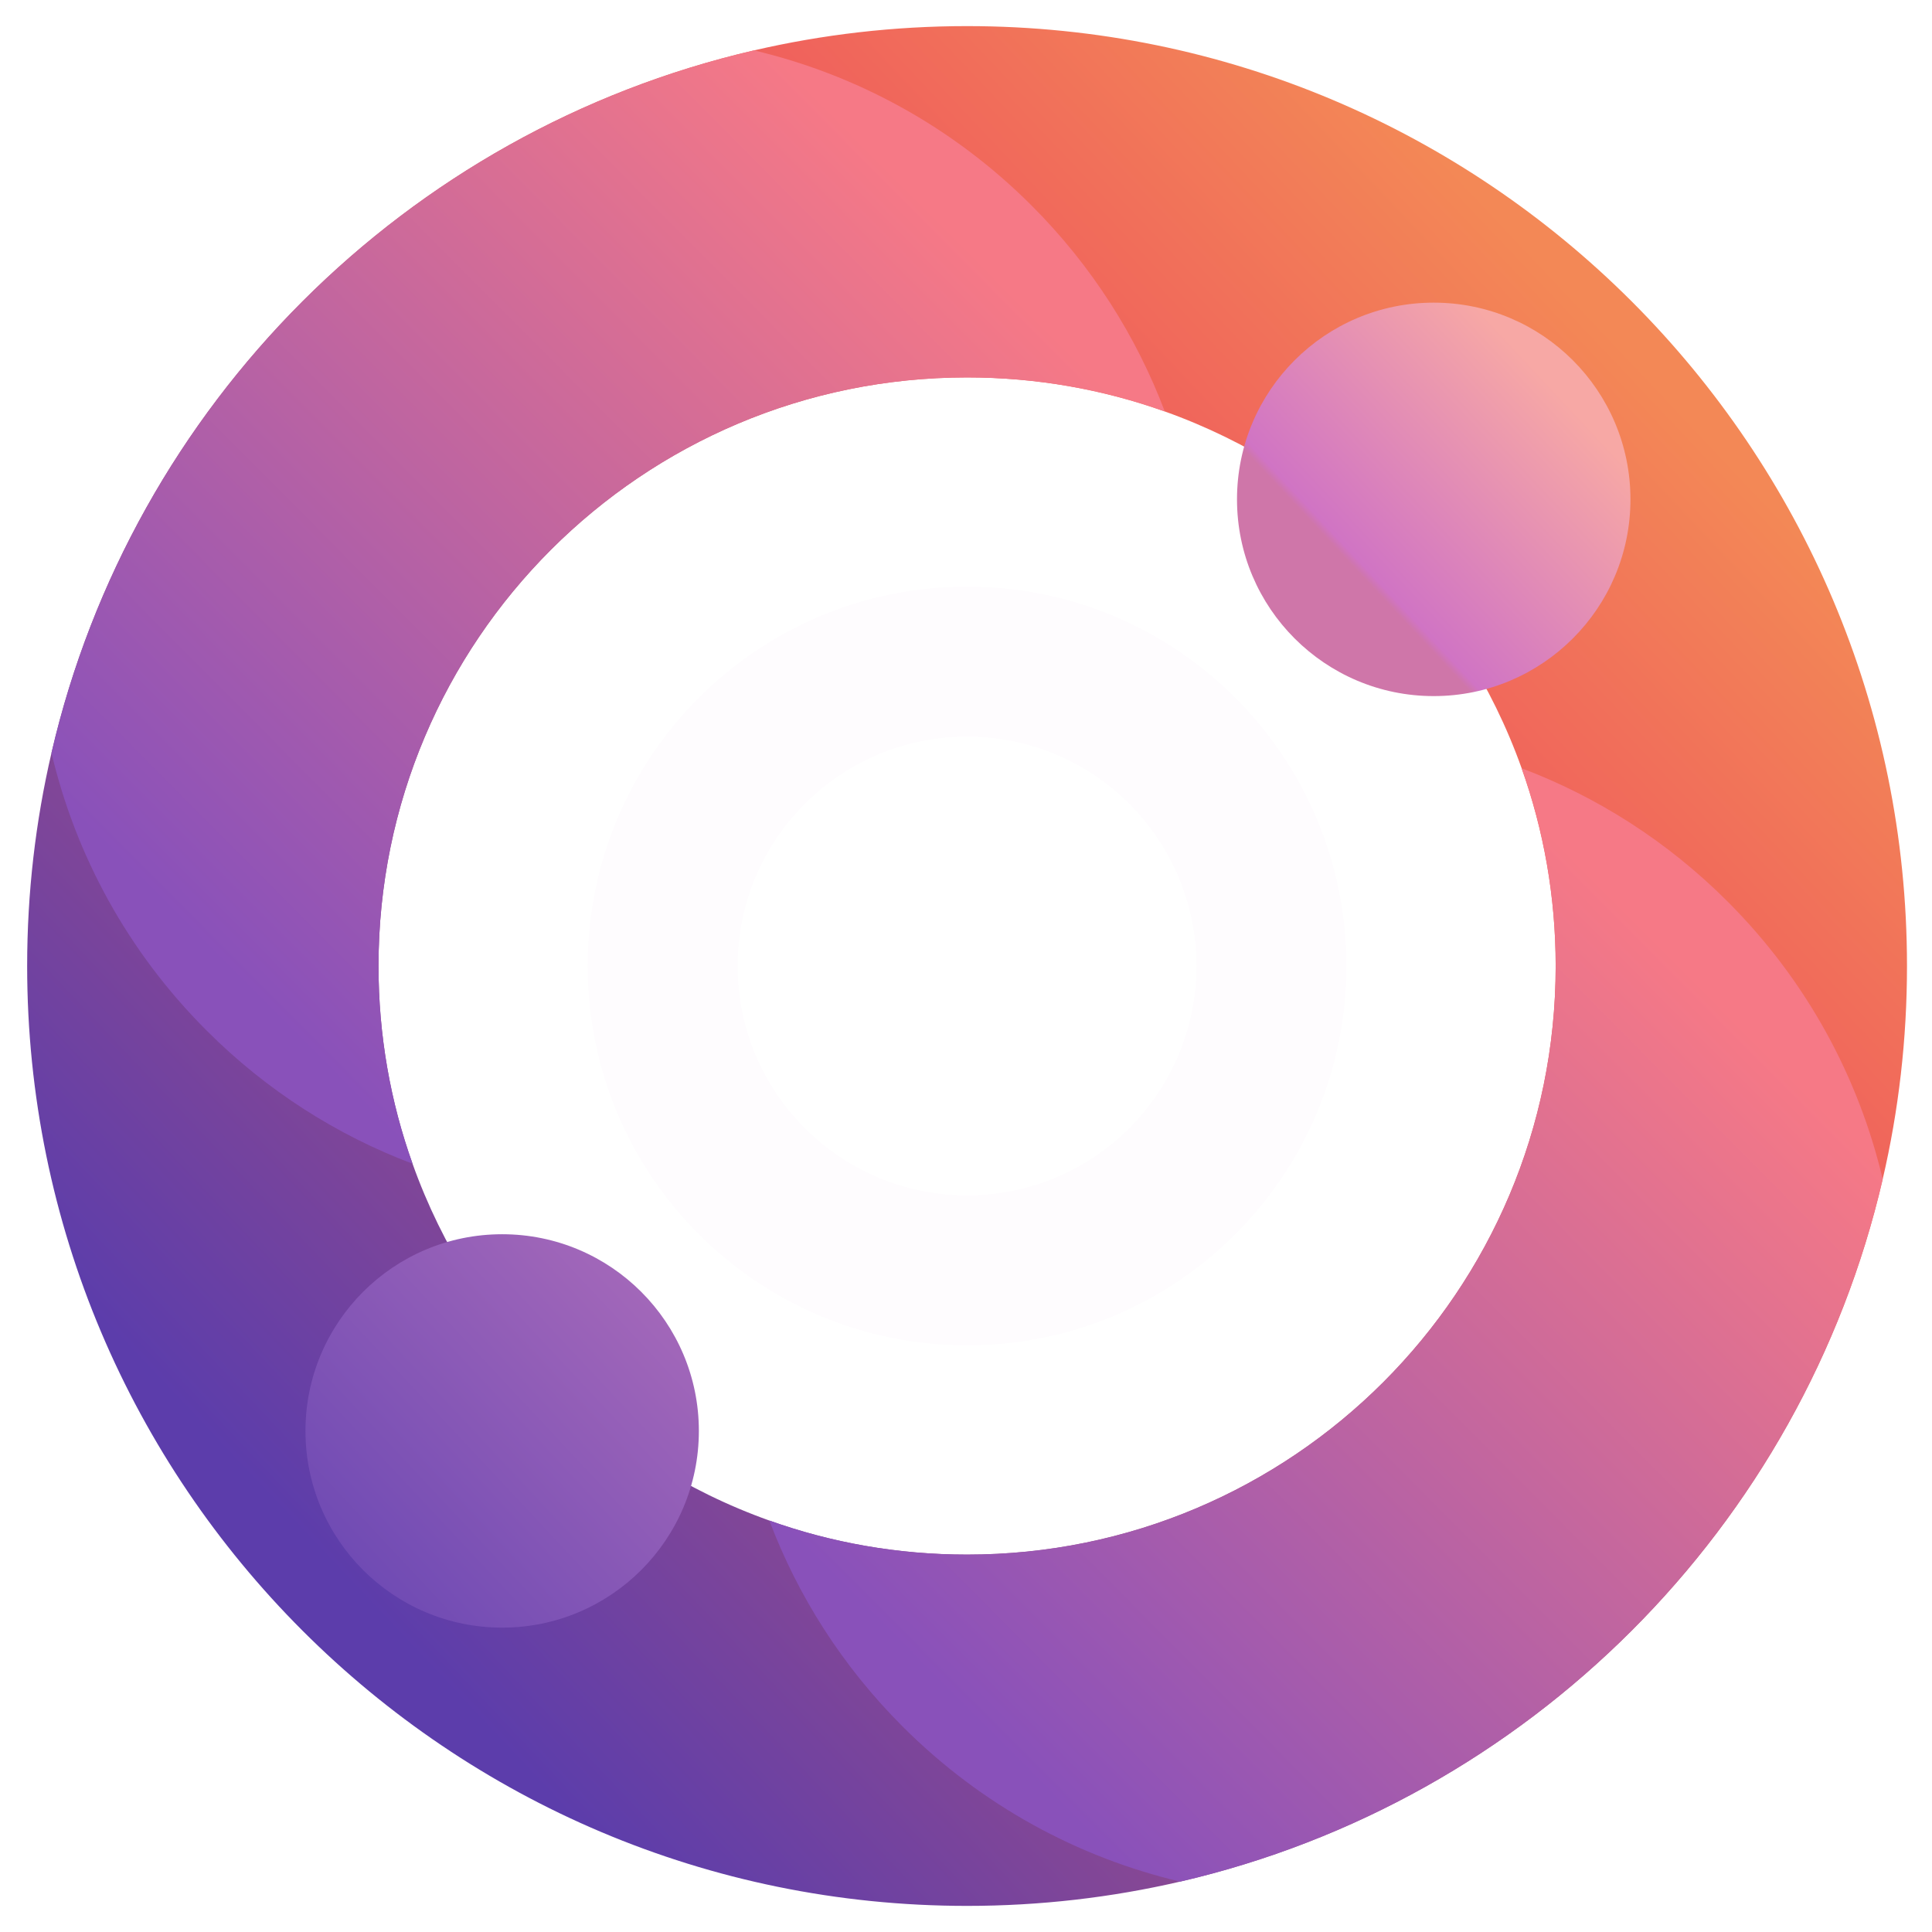
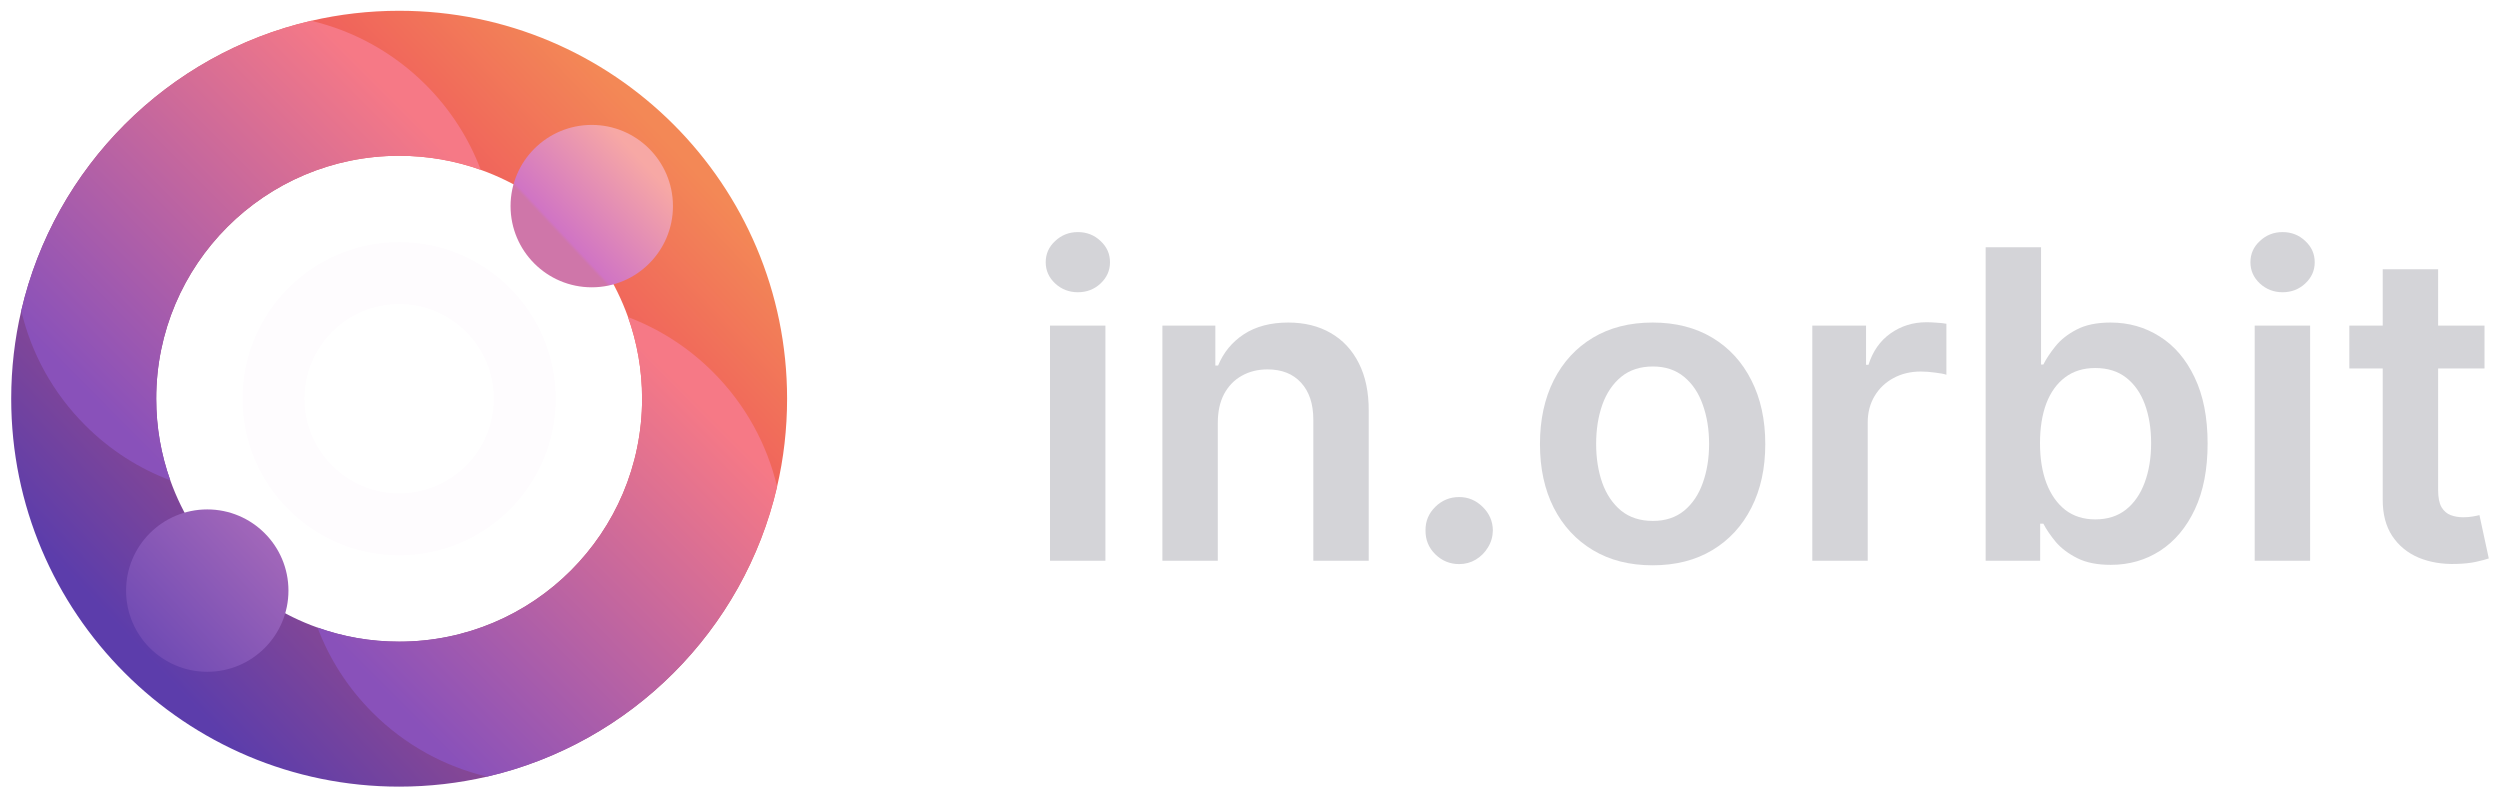
- <svg xmlns="http://www.w3.org/2000/svg" width="37" height="37" viewBox="0 0 37 37" fill="none">
-   <path d="M18.52 0.5C17.117 0.5 15.751 0.661 14.44 0.965C7.775 2.509 2.53 7.755 0.986 14.419C0.681 15.73 0.52 17.096 0.52 18.5C0.52 28.441 8.579 36.5 18.52 36.5C19.924 36.5 21.29 36.339 22.601 36.035C29.265 34.491 34.511 29.246 36.056 22.582C36.361 21.271 36.521 19.904 36.521 18.5C36.521 8.559 28.462 0.5 18.52 0.5ZM18.52 29.772C17.192 29.772 15.917 29.543 14.734 29.12C11.555 27.987 9.034 25.466 7.901 22.287C7.478 21.104 7.249 19.829 7.249 18.5C7.249 12.274 12.295 7.228 18.52 7.228C19.849 7.228 21.123 7.457 22.307 7.88C25.486 9.013 28.007 11.534 29.141 14.713C29.563 15.896 29.793 17.171 29.793 18.5C29.793 24.726 24.746 29.772 18.52 29.772Z" fill="url(#paint0_linear_84_235)" />
+ <svg xmlns="http://www.w3.org/2000/svg" width="116" height="37" viewBox="0 0 116 37" fill="none">
+   <path d="M18.52 0.5C17.117 0.5 15.751 0.661 14.44 0.965C7.775 2.509 2.53 7.755 0.986 14.419C0.681 15.73 0.52 17.096 0.52 18.5C0.52 28.441 8.579 36.5 18.52 36.5C19.924 36.5 21.29 36.339 22.601 36.035C29.265 34.491 34.511 29.246 36.056 22.582C36.361 21.271 36.521 19.904 36.521 18.5C36.521 8.559 28.462 0.5 18.52 0.5ZM18.52 29.772C17.192 29.772 15.917 29.543 14.734 29.12C11.555 27.987 9.034 25.466 7.901 22.287C7.478 21.104 7.249 19.829 7.249 18.5C7.249 12.274 12.295 7.228 18.52 7.228C19.849 7.228 21.123 7.457 22.307 7.88C25.486 9.013 28.007 11.534 29.141 14.713C29.563 15.896 29.793 17.171 29.793 18.5C29.793 24.726 24.746 29.772 18.52 29.772Z" fill="url(#paint0_linear_84_244)" />
  <path d="M18.52 11.235C14.508 11.235 11.255 14.488 11.255 18.5C11.255 22.512 14.508 25.765 18.52 25.765C22.532 25.765 25.785 22.512 25.785 18.5C25.785 14.488 22.533 11.235 18.52 11.235ZM18.52 22.893C16.095 22.893 14.127 20.926 14.127 18.5C14.127 16.074 16.095 14.107 18.52 14.107C20.946 14.107 22.913 16.074 22.913 18.5C22.913 20.926 20.947 22.893 18.52 22.893Z" fill="#FEFCFE" />
-   <path d="M22.307 7.88C21.123 7.457 19.849 7.228 18.52 7.228C12.295 7.228 7.249 12.275 7.249 18.5C7.249 19.829 7.478 21.104 7.901 22.287C6.462 21.744 5.113 20.893 3.956 19.735C2.436 18.216 1.446 16.368 0.986 14.419C2.53 7.755 7.775 2.51 14.44 0.965C16.388 1.426 18.236 2.416 19.755 3.935C20.913 5.093 21.763 6.441 22.307 7.88Z" fill="url(#paint1_linear_84_235)" />
-   <path d="M36.056 22.582C34.511 29.246 29.265 34.491 22.601 36.035C20.654 35.574 18.806 34.584 17.286 33.065C16.128 31.907 15.277 30.558 14.734 29.12C15.917 29.543 17.192 29.773 18.52 29.773C24.746 29.773 29.793 24.726 29.793 18.5C29.793 17.171 29.563 15.896 29.141 14.713C30.579 15.256 31.927 16.107 33.085 17.265C34.605 18.785 35.595 20.634 36.056 22.582Z" fill="url(#paint2_linear_84_235)" />
-   <path d="M9.617 31.171C11.697 31.171 13.384 29.485 13.384 27.404C13.384 25.324 11.697 23.637 9.617 23.637C7.536 23.637 5.85 25.324 5.85 27.404C5.85 29.485 7.536 31.171 9.617 31.171Z" fill="url(#paint3_linear_84_235)" />
-   <path d="M27.457 13.331C29.538 13.331 31.225 11.644 31.225 9.563C31.225 7.483 29.538 5.796 27.457 5.796C25.377 5.796 23.69 7.483 23.69 9.563C23.69 11.644 25.377 13.331 27.457 13.331Z" fill="url(#paint4_linear_84_235)" />
+   <path d="M22.307 7.88C21.123 7.457 19.849 7.228 18.52 7.228C12.295 7.228 7.249 12.275 7.249 18.5C7.249 19.829 7.478 21.104 7.901 22.287C6.462 21.744 5.113 20.893 3.956 19.735C2.436 18.216 1.446 16.368 0.986 14.419C2.53 7.755 7.775 2.51 14.44 0.965C16.388 1.426 18.236 2.416 19.755 3.935C20.913 5.093 21.763 6.441 22.307 7.88Z" fill="url(#paint1_linear_84_244)" />
+   <path d="M36.056 22.582C34.511 29.246 29.265 34.491 22.601 36.035C20.654 35.574 18.806 34.584 17.286 33.065C16.128 31.907 15.277 30.558 14.734 29.12C15.917 29.543 17.192 29.773 18.52 29.773C24.746 29.773 29.793 24.726 29.793 18.5C29.793 17.171 29.563 15.896 29.141 14.713C30.579 15.256 31.927 16.107 33.085 17.265C34.605 18.785 35.595 20.634 36.056 22.582Z" fill="url(#paint2_linear_84_244)" />
+   <path d="M9.617 31.171C11.697 31.171 13.384 29.485 13.384 27.404C13.384 25.324 11.697 23.637 9.617 23.637C7.536 23.637 5.85 25.324 5.85 27.404C5.85 29.485 7.536 31.171 9.617 31.171Z" fill="url(#paint3_linear_84_244)" />
+   <path d="M27.457 13.331C29.538 13.331 31.225 11.644 31.225 9.563C31.225 7.483 29.538 5.796 27.457 5.796C25.377 5.796 23.69 7.483 23.69 9.563C23.69 11.644 25.377 13.331 27.457 13.331Z" fill="url(#paint4_linear_84_244)" />
+   <path d="M115.281 15.109V17.097H109.009V15.109H115.281ZM110.558 12.495H113.129V22.737C113.129 23.082 113.181 23.347 113.285 23.532C113.394 23.712 113.536 23.835 113.711 23.901C113.886 23.968 114.08 24.001 114.293 24.001C114.454 24.001 114.601 23.989 114.734 23.965C114.871 23.942 114.975 23.92 115.046 23.901L115.48 25.911C115.342 25.959 115.146 26.011 114.89 26.068C114.639 26.124 114.331 26.157 113.967 26.167C113.323 26.186 112.743 26.089 112.227 25.876C111.711 25.658 111.301 25.322 110.998 24.867C110.7 24.413 110.553 23.845 110.558 23.163V12.495Z" fill="#D4D4D8" />
+   <path d="M104.618 26.018V15.108H107.189V26.018H104.618ZM105.911 13.56C105.504 13.56 105.153 13.425 104.86 13.155C104.566 12.881 104.42 12.552 104.42 12.168C104.42 11.78 104.566 11.451 104.86 11.181C105.153 10.906 105.504 10.769 105.911 10.769C106.323 10.769 106.673 10.906 106.962 11.181C107.256 11.451 107.403 11.78 107.403 12.168C107.403 12.552 107.256 12.881 106.962 13.155C106.673 13.425 106.323 13.56 105.911 13.56Z" fill="#D4D4D8" />
+   <path d="M92.134 26.018V11.472H94.705V16.913H94.812C94.945 16.647 95.132 16.366 95.373 16.067C95.615 15.764 95.941 15.506 96.353 15.293C96.765 15.075 97.291 14.966 97.93 14.966C98.773 14.966 99.533 15.182 100.21 15.613C100.892 16.039 101.431 16.671 101.829 17.509C102.231 18.342 102.433 19.365 102.433 20.577C102.433 21.775 102.236 22.793 101.843 23.631C101.45 24.469 100.915 25.108 100.238 25.549C99.561 25.989 98.794 26.209 97.937 26.209C97.312 26.209 96.793 26.105 96.382 25.897C95.97 25.689 95.638 25.438 95.387 25.144C95.141 24.846 94.949 24.564 94.812 24.299H94.663V26.018H92.134ZM94.656 20.563C94.656 21.269 94.755 21.887 94.954 22.417C95.158 22.947 95.449 23.361 95.828 23.66C96.211 23.953 96.675 24.1 97.22 24.1C97.788 24.1 98.264 23.948 98.647 23.645C99.031 23.338 99.32 22.919 99.514 22.388C99.713 21.853 99.812 21.245 99.812 20.563C99.812 19.886 99.715 19.285 99.521 18.759C99.327 18.233 99.038 17.822 98.654 17.523C98.271 17.225 97.793 17.076 97.22 17.076C96.67 17.076 96.204 17.22 95.82 17.509C95.437 17.798 95.146 18.203 94.947 18.724C94.753 19.244 94.656 19.858 94.656 20.563Z" fill="#D4D4D8" />
+   <path d="M84.091 26.017V15.108H86.584V16.927H86.698C86.897 16.297 87.237 15.812 87.72 15.471C88.208 15.125 88.764 14.952 89.389 14.952C89.531 14.952 89.69 14.959 89.865 14.973C90.045 14.983 90.194 14.999 90.313 15.023V17.388C90.204 17.35 90.031 17.317 89.794 17.289C89.562 17.256 89.337 17.239 89.12 17.239C88.651 17.239 88.229 17.341 87.855 17.544C87.486 17.743 87.195 18.02 86.982 18.375C86.769 18.731 86.662 19.14 86.662 19.604V26.017H84.091Z" fill="#D4D4D8" />
+   <path d="M76.682 26.23C75.616 26.23 74.693 25.996 73.912 25.527C73.13 25.059 72.524 24.403 72.094 23.56C71.667 22.717 71.454 21.732 71.454 20.605C71.454 19.479 71.667 18.491 72.094 17.644C72.524 16.796 73.13 16.138 73.912 15.669C74.693 15.201 75.616 14.966 76.682 14.966C77.747 14.966 78.67 15.201 79.451 15.669C80.233 16.138 80.836 16.796 81.263 17.644C81.694 18.491 81.909 19.479 81.909 20.605C81.909 21.732 81.694 22.717 81.263 23.56C80.836 24.403 80.233 25.059 79.451 25.527C78.67 25.996 77.747 26.23 76.682 26.23ZM76.696 24.171C77.273 24.171 77.756 24.012 78.145 23.695C78.533 23.373 78.822 22.942 79.011 22.402C79.205 21.863 79.302 21.261 79.302 20.598C79.302 19.931 79.205 19.327 79.011 18.787C78.822 18.243 78.533 17.81 78.145 17.488C77.756 17.166 77.273 17.005 76.696 17.005C76.104 17.005 75.612 17.166 75.219 17.488C74.83 17.81 74.539 18.243 74.345 18.787C74.156 19.327 74.061 19.931 74.061 20.598C74.061 21.261 74.156 21.863 74.345 22.402C74.539 22.942 74.83 23.373 75.219 23.695C75.612 24.012 76.104 24.171 76.696 24.171Z" fill="#D4D4D8" />
+   <path d="M67.706 26.174C67.275 26.174 66.906 26.022 66.598 25.719C66.29 25.416 66.139 25.047 66.144 24.611C66.139 24.185 66.29 23.821 66.598 23.517C66.906 23.215 67.275 23.063 67.706 23.063C68.123 23.063 68.485 23.215 68.793 23.517C69.105 23.821 69.264 24.185 69.269 24.611C69.264 24.9 69.188 25.163 69.041 25.4C68.899 25.636 68.71 25.826 68.473 25.968C68.241 26.105 67.986 26.174 67.706 26.174Z" fill="#D4D4D8" />
+   <path d="M56.506 19.625V26.017H53.935V15.108H56.392V16.962H56.52C56.771 16.351 57.171 15.866 57.72 15.506C58.274 15.146 58.959 14.966 59.773 14.966C60.526 14.966 61.181 15.127 61.74 15.449C62.304 15.771 62.739 16.238 63.047 16.848C63.359 17.459 63.513 18.2 63.509 19.071V26.017H60.938V19.469C60.938 18.74 60.748 18.169 60.37 17.758C59.995 17.346 59.477 17.14 58.814 17.14C58.364 17.14 57.964 17.239 57.614 17.438C57.268 17.632 56.996 17.914 56.797 18.283C56.603 18.652 56.506 19.1 56.506 19.625Z" fill="#D4D4D8" />
+   <path d="M48.72 26.018V15.108H51.291V26.018H48.72ZM50.013 13.56C49.605 13.56 49.255 13.425 48.962 13.155C48.668 12.881 48.521 12.552 48.521 12.168C48.521 11.78 48.668 11.451 48.962 11.181C49.255 10.906 49.605 10.769 50.013 10.769C50.425 10.769 50.775 10.906 51.064 11.181C51.357 11.451 51.504 11.78 51.504 12.168C51.504 12.552 51.357 12.881 51.064 13.155C50.775 13.425 50.425 13.56 50.013 13.56Z" fill="#D4D4D8" />
  <defs>
-     <linearGradient id="paint0_linear_84_235" x1="31.076" y1="6.636" x2="6.356" y2="29.995" gradientUnits="userSpaceOnUse">
+     <linearGradient id="paint0_linear_84_244" x1="31.076" y1="6.636" x2="6.356" y2="29.995" gradientUnits="userSpaceOnUse">
      <stop stop-color="#F38856" />
      <stop offset="0.23" stop-color="#F0625C" />
      <stop offset="1" stop-color="#5C3DAB" />
    </linearGradient>
-     <linearGradient id="paint1_linear_84_235" x1="17.381" y1="3.552" x2="3.32" y2="17.537" gradientUnits="userSpaceOnUse">
+     <linearGradient id="paint1_linear_84_244" x1="17.381" y1="3.552" x2="3.32" y2="17.537" gradientUnits="userSpaceOnUse">
      <stop stop-color="#F67986" />
      <stop offset="1" stop-color="#8951BA" />
    </linearGradient>
-     <linearGradient id="paint2_linear_84_235" x1="33.463" y1="19.72" x2="19.402" y2="33.706" gradientUnits="userSpaceOnUse">
+     <linearGradient id="paint2_linear_84_244" x1="33.463" y1="19.72" x2="19.402" y2="33.706" gradientUnits="userSpaceOnUse">
      <stop stop-color="#F67986" />
      <stop offset="1" stop-color="#8951BA" />
    </linearGradient>
-     <linearGradient id="paint3_linear_84_235" x1="12.367" y1="24.831" x2="6.866" y2="29.978" gradientUnits="userSpaceOnUse">
+     <linearGradient id="paint3_linear_84_244" x1="12.367" y1="24.831" x2="6.866" y2="29.978" gradientUnits="userSpaceOnUse">
      <stop stop-color="#A267B9" />
      <stop offset="1" stop-color="#704BB4" />
    </linearGradient>
-     <linearGradient id="paint4_linear_84_235" x1="29.747" y1="7.42" x2="25.992" y2="10.935" gradientUnits="userSpaceOnUse">
+     <linearGradient id="paint4_linear_84_244" x1="29.747" y1="7.42" x2="25.992" y2="10.935" gradientUnits="userSpaceOnUse">
      <stop stop-color="#F7A8A5" />
      <stop offset="0.97" stop-color="#D074C4" />
      <stop offset="1" stop-color="#CF76A9" />
    </linearGradient>
  </defs>
</svg>
